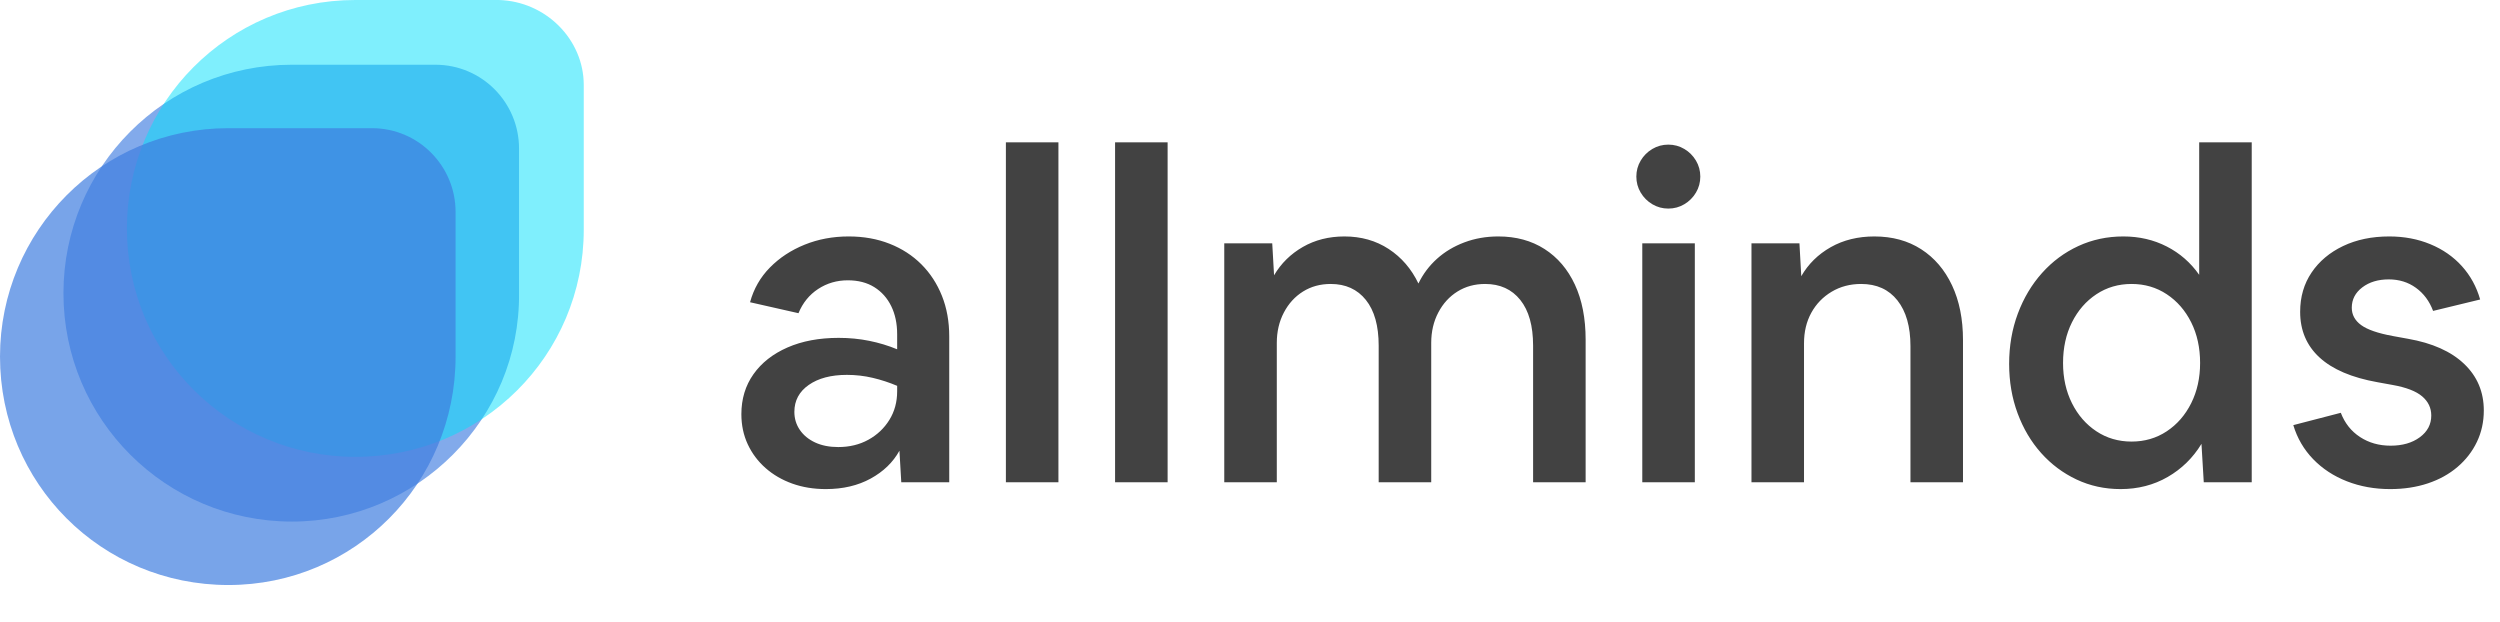
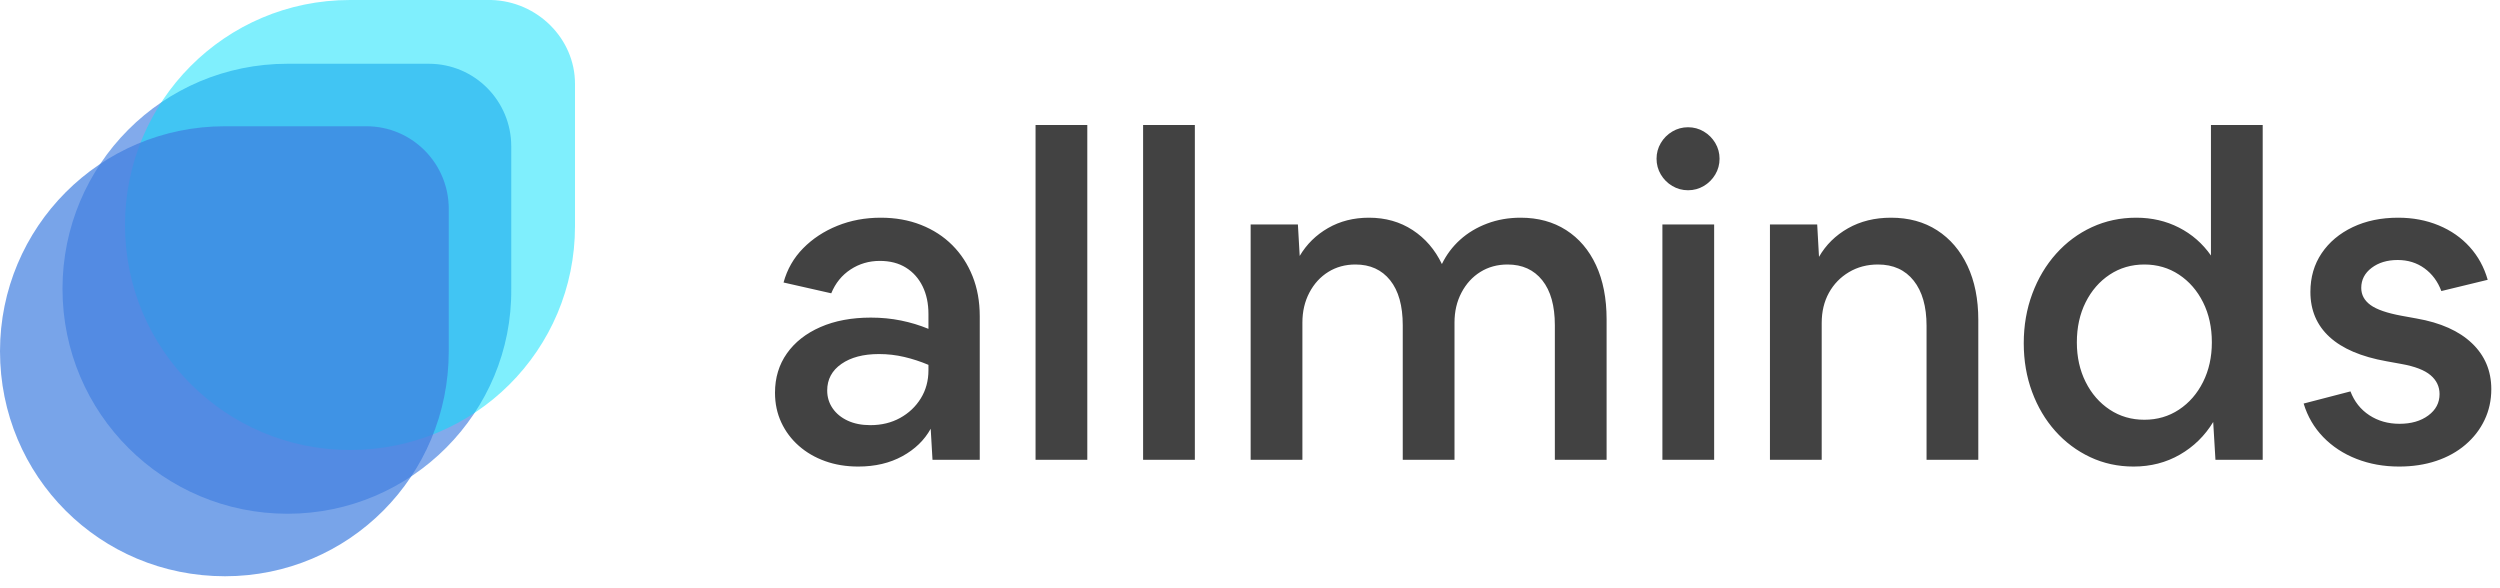
- <svg xmlns="http://www.w3.org/2000/svg" width="197px" height="49px" viewBox="0 0 197 49" version="1.1">
+ <svg xmlns="http://www.w3.org/2000/svg" width="200px" height="47px" viewBox="0 0 200 47" version="1.1">
  <g id="Page-1" stroke="none" stroke-width="1" fill="none" fill-rule="evenodd">
    <g id="logo" fill-rule="nonzero">
-       <path d="M23,41.1 L23,41.1 C13.1,41.1 5,33.1 5,23.1 L5,23.1 C5,13.2 13,5.1 23,5.1 L34.3,5.1 C38,5.1 40.9,8.1 40.9,11.7 L40.9,23.1 C41,33 32.9,41.1 23,41.1 Z" id="Path" fill="#3F7DE0" opacity="0.65" />
-       <path d="M28,36 L28,36 C18.1,36 10,28 10,18 L10,18 C10,8.1 18,0 28,0 L39.3,0 C43,0.1 46,3.1 46,6.7 L46,18.1 C46,28 38,36 28,36 Z" id="Path" fill="#00DFFC" opacity="0.5" />
-       <path d="M18,46.1 L18,46.1 C8,46.1 0,38.1 0,28.1 L0,28.1 C0,18.2 8,10.1 18,10.1 L29.3,10.1 C33,10.1 35.9,13.1 35.9,16.7 L35.9,28.1 C35.9,38.1 27.9,46.1 18,46.1 Z" id="Path" fill="#3F7DE0" opacity="0.7" />
-       <path d="M65.08,38.54 C66.424,38.54 67.6,38.264 68.608,37.712 C69.616,37.16 70.372,36.428 70.876,35.516 L70.876,35.516 L71.02,38 L74.8,38 L74.8,26.516 C74.8,25.34 74.608,24.272 74.224,23.312 C73.84,22.352 73.3,21.524 72.604,20.828 C71.908,20.132 71.074,19.592 70.102,19.208 C69.13,18.824 68.056,18.632 66.88,18.632 C65.632,18.632 64.474,18.848 63.406,19.28 C62.338,19.712 61.426,20.312 60.67,21.08 C59.914,21.848 59.392,22.76 59.104,23.816 L59.104,23.816 L62.92,24.68 C63.256,23.864 63.772,23.228 64.468,22.772 C65.164,22.316 65.944,22.088 66.808,22.088 C67.624,22.088 68.32,22.268 68.896,22.628 C69.472,22.988 69.916,23.486 70.228,24.122 C70.54,24.758 70.696,25.496 70.696,26.336 L70.696,26.336 L70.696,27.524 C70,27.236 69.268,27.014 68.5,26.858 C67.732,26.702 66.928,26.624 66.088,26.624 C64.552,26.624 63.208,26.876 62.056,27.38 C60.904,27.884 60.01,28.586 59.374,29.486 C58.738,30.386 58.42,31.436 58.42,32.636 C58.42,33.5 58.588,34.292 58.924,35.012 C59.26,35.732 59.728,36.356 60.328,36.884 C60.928,37.412 61.63,37.82 62.434,38.108 C63.238,38.396 64.12,38.54 65.08,38.54 Z M66.052,35.228 C65.356,35.228 64.75,35.108 64.234,34.868 C63.718,34.628 63.316,34.298 63.028,33.878 C62.74,33.458 62.596,32.984 62.596,32.456 C62.596,31.568 62.974,30.86 63.73,30.332 C64.486,29.804 65.488,29.54 66.736,29.54 C67.432,29.54 68.11,29.618 68.77,29.774 C69.43,29.93 70.072,30.14 70.696,30.404 L70.696,30.404 L70.696,30.836 C70.696,31.676 70.492,32.426 70.084,33.086 C69.676,33.746 69.124,34.268 68.428,34.652 C67.732,35.036 66.94,35.228 66.052,35.228 Z M83.404,38 L83.404,11.216 L79.264,11.216 L79.264,38 L83.404,38 Z M92.008,38 L92.008,11.216 L87.868,11.216 L87.868,38 L92.008,38 Z M100.612,38 L100.612,27.02 C100.612,26.132 100.798,25.334 101.17,24.626 C101.542,23.918 102.046,23.366 102.682,22.97 C103.318,22.574 104.044,22.376 104.86,22.376 C106.036,22.376 106.96,22.796 107.632,23.636 C108.304,24.476 108.64,25.676 108.64,27.236 L108.64,27.236 L108.64,38 L112.78,38 L112.78,27.02 C112.78,26.132 112.966,25.334 113.338,24.626 C113.71,23.918 114.214,23.366 114.85,22.97 C115.486,22.574 116.212,22.376 117.028,22.376 C118.204,22.376 119.128,22.796 119.8,23.636 C120.472,24.476 120.808,25.676 120.808,27.236 L120.808,27.236 L120.808,38 L124.948,38 L124.948,26.768 C124.948,25.088 124.666,23.642 124.102,22.43 C123.538,21.218 122.74,20.282 121.708,19.622 C120.676,18.962 119.464,18.632 118.072,18.632 C117.112,18.632 116.218,18.788 115.39,19.1 C114.562,19.412 113.842,19.844 113.23,20.396 C112.618,20.948 112.132,21.596 111.772,22.34 C111.22,21.188 110.44,20.282 109.432,19.622 C108.424,18.962 107.26,18.632 105.94,18.632 C104.716,18.632 103.624,18.908 102.664,19.46 C101.704,20.012 100.948,20.756 100.396,21.692 L100.396,21.692 L100.252,19.172 L96.472,19.172 L96.472,38 L100.612,38 Z M131.464,16.436 C131.92,16.436 132.34,16.322 132.724,16.094 C133.108,15.866 133.414,15.56 133.642,15.176 C133.87,14.792 133.984,14.372 133.984,13.916 C133.984,13.46 133.87,13.04 133.642,12.656 C133.414,12.272 133.108,11.966 132.724,11.738 C132.34,11.51 131.92,11.396 131.464,11.396 C131.008,11.396 130.588,11.51 130.204,11.738 C129.82,11.966 129.514,12.272 129.286,12.656 C129.058,13.04 128.944,13.46 128.944,13.916 C128.944,14.372 129.058,14.792 129.286,15.176 C129.514,15.56 129.82,15.866 130.204,16.094 C130.588,16.322 131.008,16.436 131.464,16.436 Z M133.552,38 L133.552,19.172 L129.412,19.172 L129.412,38 L133.552,38 Z M142.156,38 L142.156,27.056 C142.156,26.144 142.348,25.34 142.732,24.644 C143.116,23.948 143.65,23.396 144.334,22.988 C145.018,22.58 145.792,22.376 146.656,22.376 C147.88,22.376 148.834,22.808 149.518,23.672 C150.202,24.536 150.544,25.736 150.544,27.272 L150.544,27.272 L150.544,38 L154.684,38 L154.684,26.804 C154.684,25.148 154.396,23.708 153.82,22.484 C153.244,21.26 152.434,20.312 151.39,19.64 C150.346,18.968 149.116,18.632 147.7,18.632 C146.404,18.632 145.258,18.914 144.262,19.478 C143.266,20.042 142.492,20.804 141.94,21.764 L141.94,21.764 L141.796,19.172 L138.016,19.172 L138.016,38 L142.156,38 Z M167.104,38.54 C168.472,38.54 169.708,38.222 170.812,37.586 C171.916,36.95 172.804,36.08 173.476,34.976 L173.476,34.976 L173.656,38 L177.436,38 L177.436,11.216 L173.296,11.216 L173.296,21.656 C172.624,20.696 171.772,19.952 170.74,19.424 C169.708,18.896 168.568,18.632 167.32,18.632 C166.048,18.632 164.866,18.884 163.774,19.388 C162.682,19.892 161.728,20.6 160.912,21.512 C160.096,22.424 159.46,23.492 159.004,24.716 C158.548,25.94 158.32,27.26 158.32,28.676 C158.32,30.068 158.542,31.364 158.986,32.564 C159.43,33.764 160.048,34.808 160.84,35.696 C161.632,36.584 162.562,37.28 163.63,37.784 C164.698,38.288 165.856,38.54 167.104,38.54 Z M167.968,34.796 C166.936,34.796 166.012,34.526 165.196,33.986 C164.38,33.446 163.738,32.708 163.27,31.772 C162.802,30.836 162.568,29.78 162.568,28.604 C162.568,27.404 162.802,26.336 163.27,25.4 C163.738,24.464 164.38,23.726 165.196,23.186 C166.012,22.646 166.936,22.376 167.968,22.376 C169,22.376 169.924,22.646 170.74,23.186 C171.556,23.726 172.198,24.464 172.666,25.4 C173.134,26.336 173.368,27.404 173.368,28.604 C173.368,29.78 173.134,30.836 172.666,31.772 C172.198,32.708 171.556,33.446 170.74,33.986 C169.924,34.526 169,34.796 167.968,34.796 Z M188.344,38.54 C189.424,38.54 190.414,38.39 191.314,38.09 C192.214,37.79 192.994,37.358 193.654,36.794 C194.314,36.23 194.824,35.57 195.184,34.814 C195.544,34.058 195.724,33.236 195.724,32.348 C195.724,30.884 195.208,29.66 194.176,28.676 C193.144,27.692 191.668,27.032 189.748,26.696 L189.748,26.696 L188.56,26.48 C187.384,26.264 186.55,25.976 186.058,25.616 C185.566,25.256 185.32,24.8 185.32,24.248 C185.32,23.6 185.596,23.066 186.148,22.646 C186.7,22.226 187.396,22.016 188.236,22.016 C189.052,22.016 189.766,22.238 190.378,22.682 C190.99,23.126 191.44,23.732 191.728,24.5 L191.728,24.5 L195.436,23.6 C195.148,22.592 194.668,21.716 193.996,20.972 C193.324,20.228 192.496,19.652 191.512,19.244 C190.528,18.836 189.448,18.632 188.272,18.632 C186.904,18.632 185.692,18.884 184.636,19.388 C183.58,19.892 182.752,20.588 182.152,21.476 C181.552,22.364 181.252,23.396 181.252,24.572 C181.252,26.036 181.762,27.236 182.782,28.172 C183.802,29.108 185.32,29.756 187.336,30.116 L187.336,30.116 L188.524,30.332 C189.604,30.524 190.384,30.824 190.864,31.232 C191.344,31.64 191.584,32.144 191.584,32.744 C191.584,33.44 191.284,34.01 190.684,34.454 C190.084,34.898 189.316,35.12 188.38,35.12 C187.468,35.12 186.664,34.892 185.968,34.436 C185.272,33.98 184.768,33.344 184.456,32.528 L184.456,32.528 L180.712,33.5 C181.024,34.532 181.546,35.426 182.278,36.182 C183.01,36.938 183.898,37.52 184.942,37.928 C185.986,38.336 187.12,38.54 188.344,38.54 Z" id="allminds" fill="#424242" />
+       <g id="Group">
+         <path d="M23,41.1 L23,41.1 C13.1,41.1 5,33.1 5,23.1 L5,23.1 C5,13.2 13,5.1 23,5.1 L34.3,5.1 C38,5.1 40.9,8.1 40.9,11.7 L40.9,23.1 C41,33 32.9,41.1 23,41.1 Z" id="Path" fill="#3F7DE0" opacity="0.65" />
+         <path d="M28,36 L28,36 C18.1,36 10,28 10,18 L10,18 C10,8.1 18,0 28,0 L39.3,0 C43,0.1 46,3.1 46,6.7 L46,18.1 C46,28 38,36 28,36 Z" id="Path" fill="#00DFFC" opacity="0.5" />
+         <path d="M18,46.1 L18,46.1 C8,46.1 0,38.1 0,28.1 L0,28.1 C0,18.2 8,10.1 18,10.1 L29.3,10.1 C33,10.1 35.9,13.1 35.9,16.7 L35.9,28.1 C35.9,38.1 27.9,46.1 18,46.1 Z" id="Path" fill="#3F7DE0" opacity="0.7" />
+       </g>
+       <path d="M68.66,37.324 C70.004,37.324 71.18,37.048 72.188,36.496 C73.196,35.944 73.952,35.212 74.456,34.3 L74.456,34.3 L74.6,36.784 L78.38,36.784 L78.38,25.3 C78.38,24.124 78.188,23.056 77.804,22.096 C77.42,21.136 76.88,20.308 76.184,19.612 C75.488,18.916 74.654,18.376 73.682,17.992 C72.71,17.608 71.636,17.416 70.46,17.416 C69.212,17.416 68.054,17.632 66.986,18.064 C65.918,18.496 65.006,19.096 64.25,19.864 C63.494,20.632 62.972,21.544 62.684,22.6 L62.684,22.6 L66.5,23.464 C66.836,22.648 67.352,22.012 68.048,21.556 C68.744,21.1 69.524,20.872 70.388,20.872 C71.204,20.872 71.9,21.052 72.476,21.412 C73.052,21.772 73.496,22.27 73.808,22.906 C74.12,23.542 74.276,24.28 74.276,25.12 L74.276,25.12 L74.276,26.308 C73.58,26.02 72.848,25.798 72.08,25.642 C71.312,25.486 70.508,25.408 69.668,25.408 C68.132,25.408 66.788,25.66 65.636,26.164 C64.484,26.668 63.59,27.37 62.954,28.27 C62.318,29.17 62,30.22 62,31.42 C62,32.284 62.168,33.076 62.504,33.796 C62.84,34.516 63.308,35.14 63.908,35.668 C64.508,36.196 65.21,36.604 66.014,36.892 C66.818,37.18 67.7,37.324 68.66,37.324 Z M69.632,34.012 C68.936,34.012 68.33,33.892 67.814,33.652 C67.298,33.412 66.896,33.082 66.608,32.662 C66.32,32.242 66.176,31.768 66.176,31.24 C66.176,30.352 66.554,29.644 67.31,29.116 C68.066,28.588 69.068,28.324 70.316,28.324 C71.012,28.324 71.69,28.402 72.35,28.558 C73.01,28.714 73.652,28.924 74.276,29.188 L74.276,29.188 L74.276,29.62 C74.276,30.46 74.072,31.21 73.664,31.87 C73.256,32.53 72.704,33.052 72.008,33.436 C71.312,33.82 70.52,34.012 69.632,34.012 Z M86.984,36.784 L86.984,10 L82.844,10 L82.844,36.784 L86.984,36.784 Z M95.588,36.784 L95.588,10 L91.448,10 L91.448,36.784 L95.588,36.784 Z M104.192,36.784 L104.192,25.804 C104.192,24.916 104.378,24.118 104.75,23.41 C105.122,22.702 105.626,22.15 106.262,21.754 C106.898,21.358 107.624,21.16 108.44,21.16 C109.616,21.16 110.54,21.58 111.212,22.42 C111.884,23.26 112.22,24.46 112.22,26.02 L112.22,26.02 L112.22,36.784 L116.36,36.784 L116.36,25.804 C116.36,24.916 116.546,24.118 116.918,23.41 C117.29,22.702 117.794,22.15 118.43,21.754 C119.066,21.358 119.792,21.16 120.608,21.16 C121.784,21.16 122.708,21.58 123.38,22.42 C124.052,23.26 124.388,24.46 124.388,26.02 L124.388,26.02 L124.388,36.784 L128.528,36.784 L128.528,25.552 C128.528,23.872 128.246,22.426 127.682,21.214 C127.118,20.002 126.32,19.066 125.288,18.406 C124.256,17.746 123.044,17.416 121.652,17.416 C120.692,17.416 119.798,17.572 118.97,17.884 C118.142,18.196 117.422,18.628 116.81,19.18 C116.198,19.732 115.712,20.38 115.352,21.124 C114.8,19.972 114.02,19.066 113.012,18.406 C112.004,17.746 110.84,17.416 109.52,17.416 C108.296,17.416 107.204,17.692 106.244,18.244 C105.284,18.796 104.528,19.54 103.976,20.476 L103.976,20.476 L103.832,17.956 L100.052,17.956 L100.052,36.784 L104.192,36.784 Z M135.044,15.22 C135.5,15.22 135.92,15.106 136.304,14.878 C136.688,14.65 136.994,14.344 137.222,13.96 C137.45,13.576 137.564,13.156 137.564,12.7 C137.564,12.244 137.45,11.824 137.222,11.44 C136.994,11.056 136.688,10.75 136.304,10.522 C135.92,10.294 135.5,10.18 135.044,10.18 C134.588,10.18 134.168,10.294 133.784,10.522 C133.4,10.75 133.094,11.056 132.866,11.44 C132.638,11.824 132.524,12.244 132.524,12.7 C132.524,13.156 132.638,13.576 132.866,13.96 C133.094,14.344 133.4,14.65 133.784,14.878 C134.168,15.106 134.588,15.22 135.044,15.22 Z M137.132,36.784 L137.132,17.956 L132.992,17.956 L132.992,36.784 L137.132,36.784 Z M145.736,36.784 L145.736,25.84 C145.736,24.928 145.928,24.124 146.312,23.428 C146.696,22.732 147.23,22.18 147.914,21.772 C148.598,21.364 149.372,21.16 150.236,21.16 C151.46,21.16 152.414,21.592 153.098,22.456 C153.782,23.32 154.124,24.52 154.124,26.056 L154.124,26.056 L154.124,36.784 L158.264,36.784 L158.264,25.588 C158.264,23.932 157.976,22.492 157.4,21.268 C156.824,20.044 156.014,19.096 154.97,18.424 C153.926,17.752 152.696,17.416 151.28,17.416 C149.984,17.416 148.838,17.698 147.842,18.262 C146.846,18.826 146.072,19.588 145.52,20.548 L145.52,20.548 L145.376,17.956 L141.596,17.956 L141.596,36.784 L145.736,36.784 Z M170.684,37.324 C172.052,37.324 173.288,37.006 174.392,36.37 C175.496,35.734 176.384,34.864 177.056,33.76 L177.056,33.76 L177.236,36.784 L181.016,36.784 L181.016,10 L176.876,10 L176.876,20.44 C176.204,19.48 175.352,18.736 174.32,18.208 C173.288,17.68 172.148,17.416 170.9,17.416 C169.628,17.416 168.446,17.668 167.354,18.172 C166.262,18.676 165.308,19.384 164.492,20.296 C163.676,21.208 163.04,22.276 162.584,23.5 C162.128,24.724 161.9,26.044 161.9,27.46 C161.9,28.852 162.122,30.148 162.566,31.348 C163.01,32.548 163.628,33.592 164.42,34.48 C165.212,35.368 166.142,36.064 167.21,36.568 C168.278,37.072 169.436,37.324 170.684,37.324 Z M171.548,33.58 C170.516,33.58 169.592,33.31 168.776,32.77 C167.96,32.23 167.318,31.492 166.85,30.556 C166.382,29.62 166.148,28.564 166.148,27.388 C166.148,26.188 166.382,25.12 166.85,24.184 C167.318,23.248 167.96,22.51 168.776,21.97 C169.592,21.43 170.516,21.16 171.548,21.16 C172.58,21.16 173.504,21.43 174.32,21.97 C175.136,22.51 175.778,23.248 176.246,24.184 C176.714,25.12 176.948,26.188 176.948,27.388 C176.948,28.564 176.714,29.62 176.246,30.556 C175.778,31.492 175.136,32.23 174.32,32.77 C173.504,33.31 172.58,33.58 171.548,33.58 Z M191.924,37.324 C193.004,37.324 193.994,37.174 194.894,36.874 C195.794,36.574 196.574,36.142 197.234,35.578 C197.894,35.014 198.404,34.354 198.764,33.598 C199.124,32.842 199.304,32.02 199.304,31.132 C199.304,29.668 198.788,28.444 197.756,27.46 C196.724,26.476 195.248,25.816 193.328,25.48 L193.328,25.48 L192.14,25.264 C190.964,25.048 190.13,24.76 189.638,24.4 C189.146,24.04 188.9,23.584 188.9,23.032 C188.9,22.384 189.176,21.85 189.728,21.43 C190.28,21.01 190.976,20.8 191.816,20.8 C192.632,20.8 193.346,21.022 193.958,21.466 C194.57,21.91 195.02,22.516 195.308,23.284 L195.308,23.284 L199.016,22.384 C198.728,21.376 198.248,20.5 197.576,19.756 C196.904,19.012 196.076,18.436 195.092,18.028 C194.108,17.62 193.028,17.416 191.852,17.416 C190.484,17.416 189.272,17.668 188.216,18.172 C187.16,18.676 186.332,19.372 185.732,20.26 C185.132,21.148 184.832,22.18 184.832,23.356 C184.832,24.82 185.342,26.02 186.362,26.956 C187.382,27.892 188.9,28.54 190.916,28.9 L190.916,28.9 L192.104,29.116 C193.184,29.308 193.964,29.608 194.444,30.016 C194.924,30.424 195.164,30.928 195.164,31.528 C195.164,32.224 194.864,32.794 194.264,33.238 C193.664,33.682 192.896,33.904 191.96,33.904 C191.048,33.904 190.244,33.676 189.548,33.22 C188.852,32.764 188.348,32.128 188.036,31.312 L188.036,31.312 L184.292,32.284 C184.604,33.316 185.126,34.21 185.858,34.966 C186.59,35.722 187.478,36.304 188.522,36.712 C189.566,37.12 190.7,37.324 191.924,37.324 Z" id="allminds" fill="#424242" />
    </g>
  </g>
</svg>
